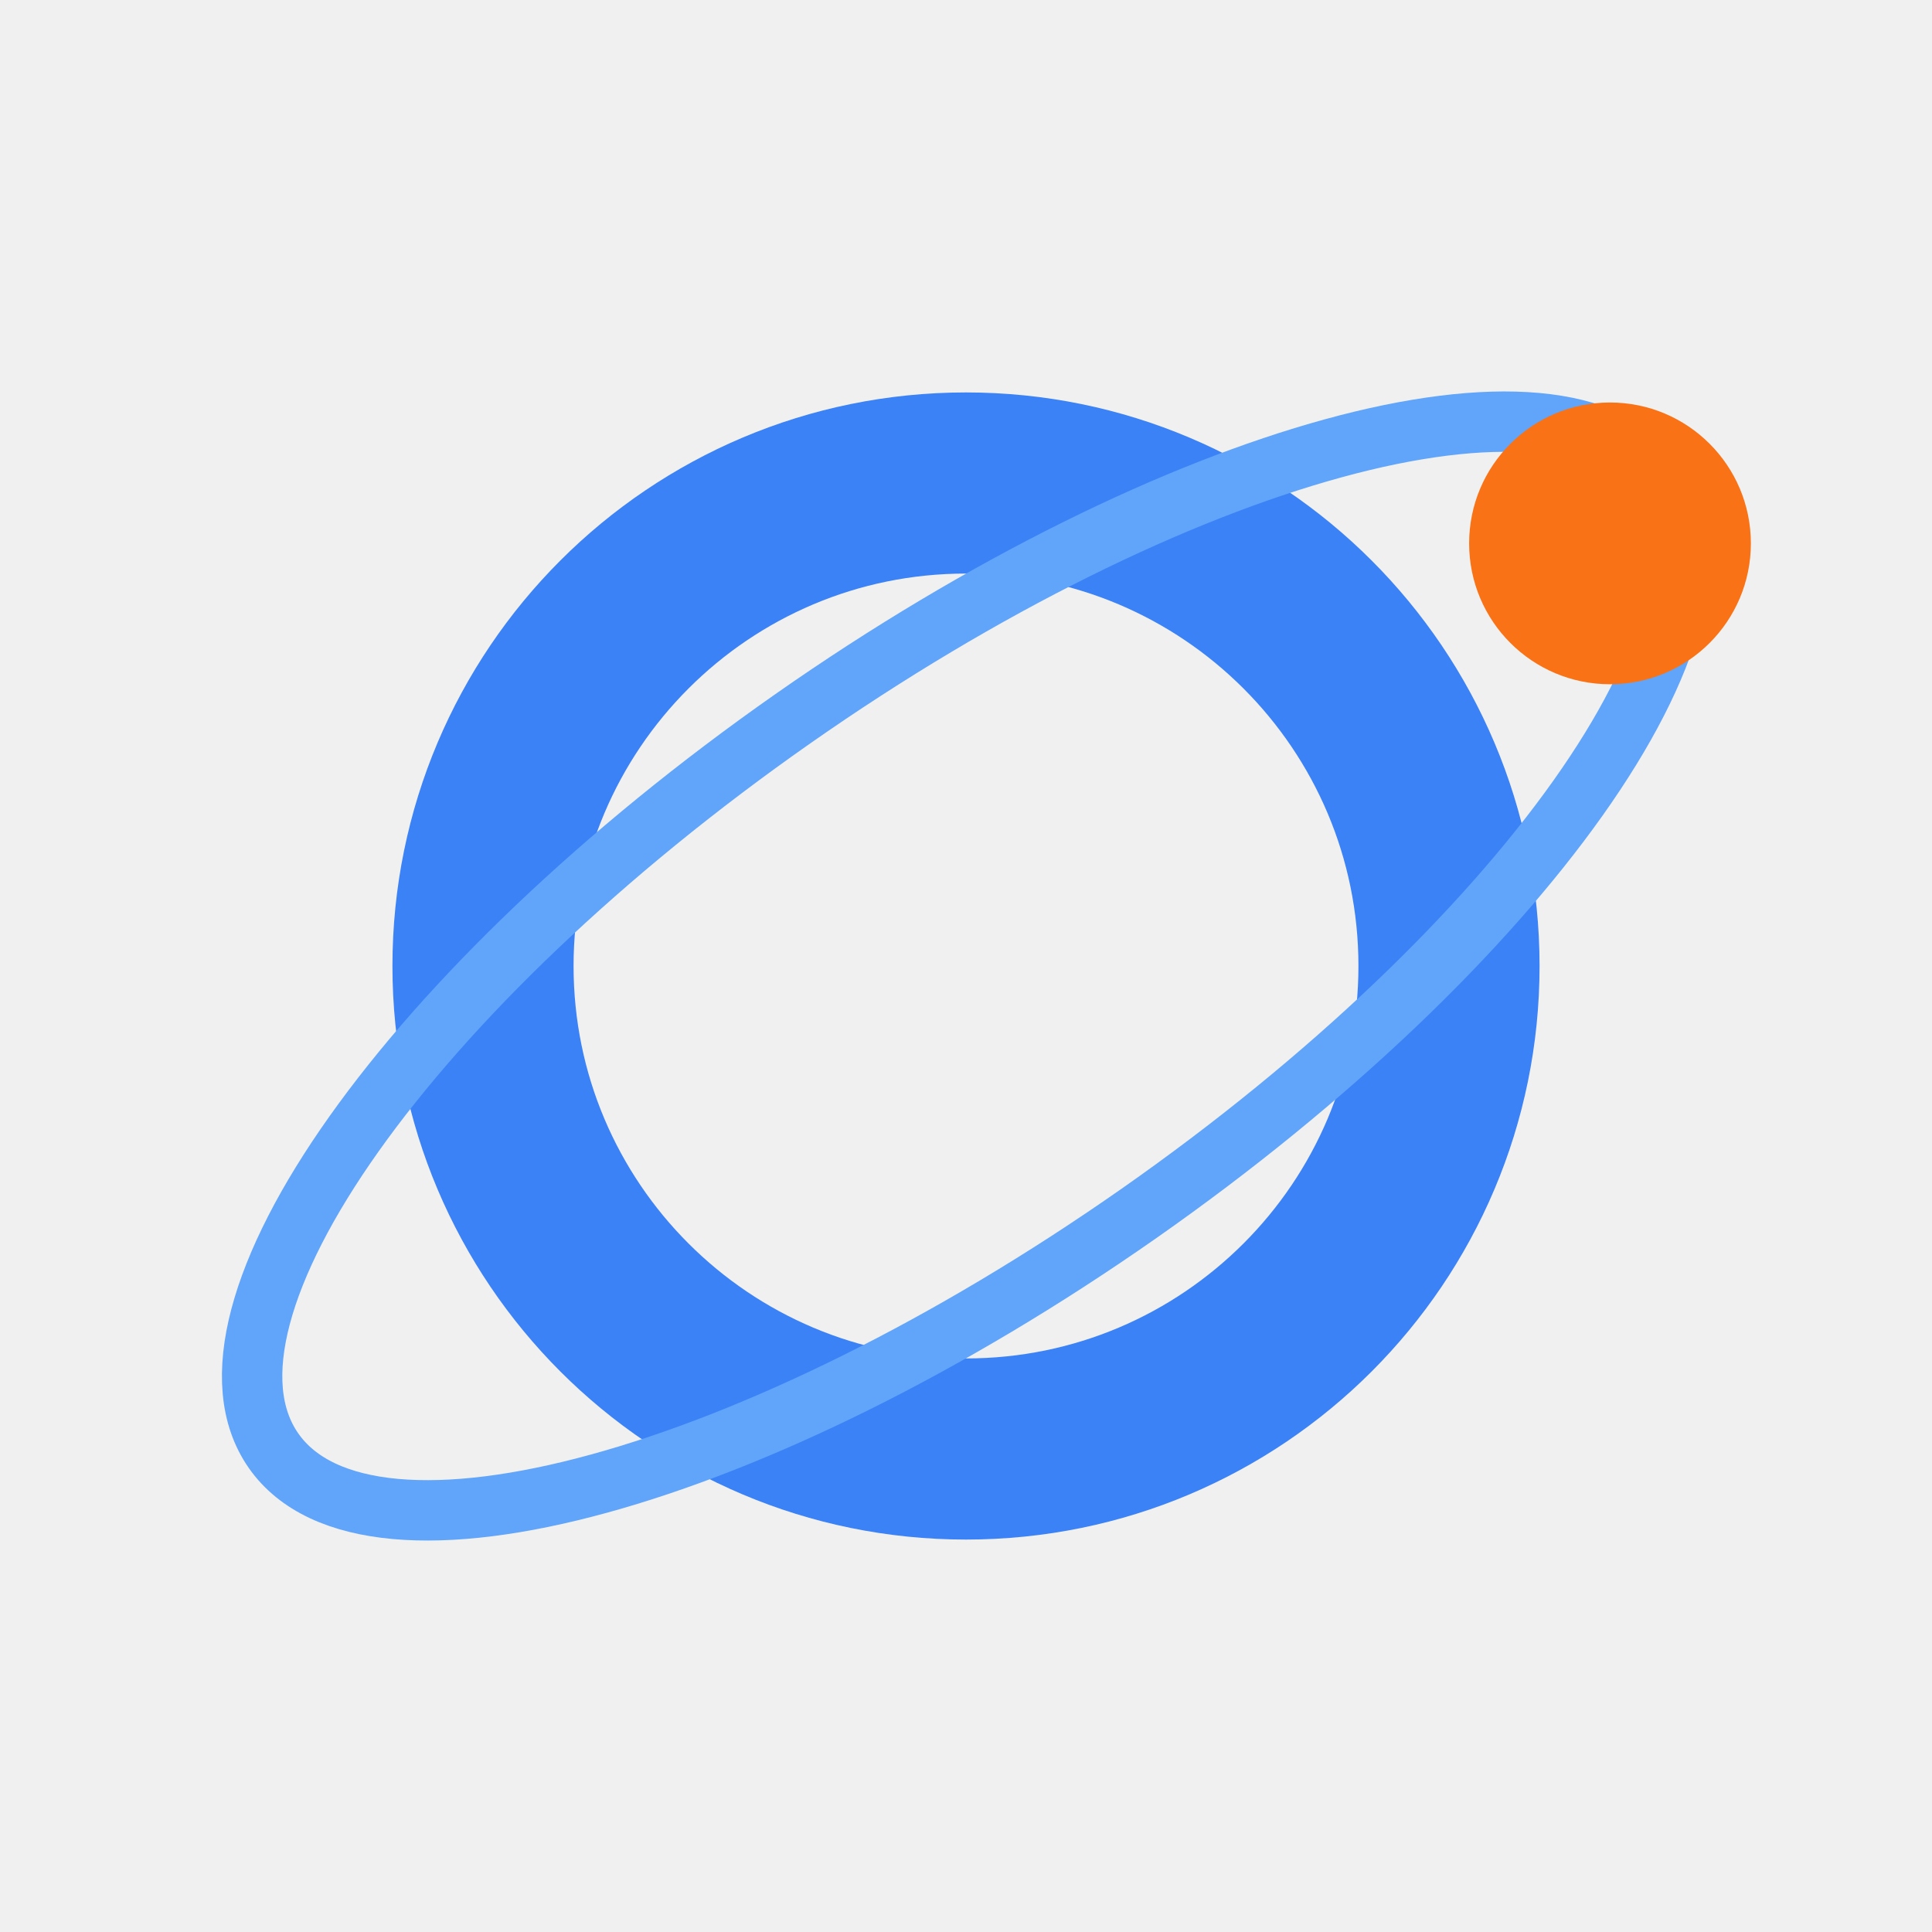
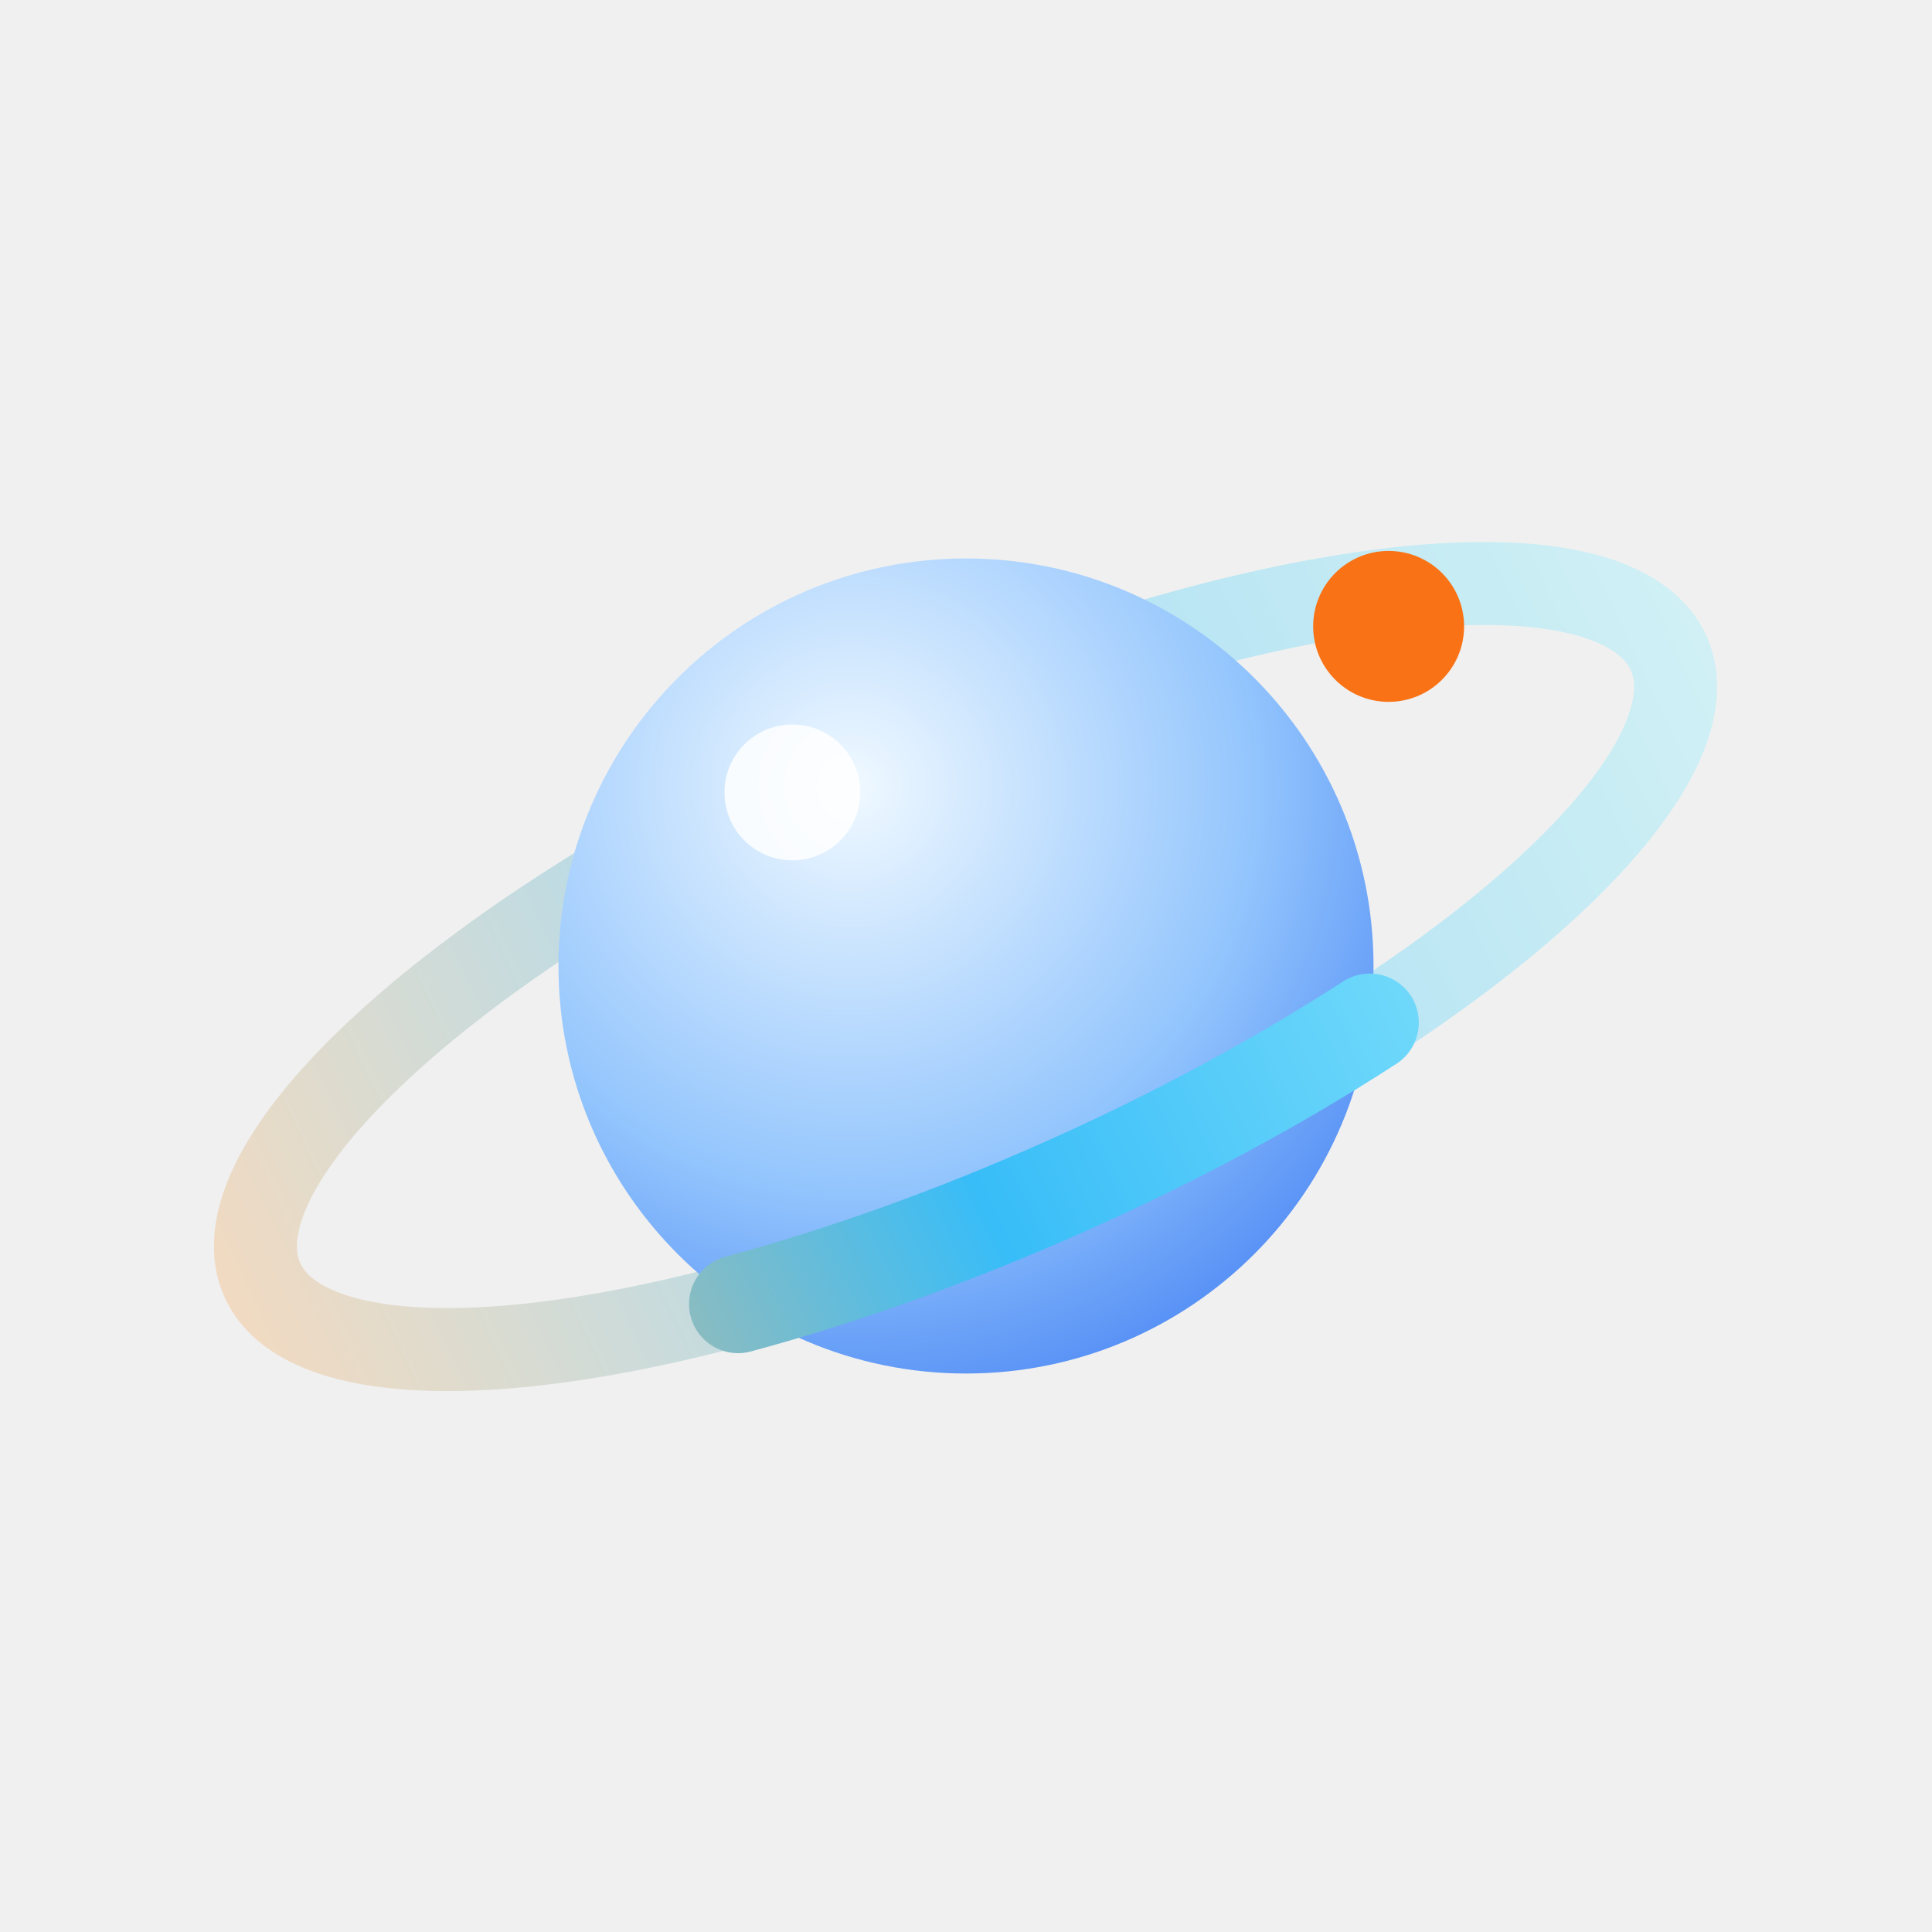
- <svg xmlns="http://www.w3.org/2000/svg" width="96" height="96" viewBox="0 0 96 96" role="img" aria-labelledby="title">
-   <circle cx="48" cy="48" r="24" fill="none" stroke="#3b82f6" stroke-width="9" />
-   <ellipse cx="48" cy="48" rx="42" ry="15" transform="rotate(-35 48 48)" fill="none" stroke="#60a5fa" stroke-width="3" />
-   <circle cx="80" cy="27" r="7" fill="#f97316" />
+ <svg xmlns="http://www.w3.org/2000/svg" width="256" height="256" viewBox="0 0 256 256" role="img" aria-labelledby="title">
+   <defs>
+     <radialGradient id="readme-planet" cx=".36" cy=".28" r=".95">
+       <stop offset="0" stop-color="#f0f9ff" />
+       <stop offset=".52" stop-color="#93c5fd" />
+       <stop offset="1" stop-color="#2f6ef0" />
+     </radialGradient>
+     <radialGradient id="readme-planet-shade" cx=".34" cy=".3" r="1">
+       <stop offset="0" stop-color="#172554" stop-opacity="0" />
+       <stop offset=".78" stop-color="#172554" stop-opacity="0" />
+       <stop offset="1" stop-color="#172554" stop-opacity=".3" />
+     </radialGradient>
+     <linearGradient id="readme-ring" x1="26" y1="176" x2="230" y2="80" gradientUnits="userSpaceOnUse">
+       <stop offset="0" stop-color="#fdba74" />
+       <stop offset=".45" stop-color="#38bdf8" />
+       <stop offset="1" stop-color="#a5f3fc" />
+     </linearGradient>
+   </defs>
+   <path d="M 181.5 135.5 A 102 32 -24 1 0 97.8 172.8" fill="none" stroke="url(#readme-ring)" stroke-width="11" opacity=".4" />
+   <circle cx="128" cy="128" r="54" fill="url(#readme-planet)" />
+   <circle cx="128" cy="128" r="54" fill="url(#readme-planet-shade)" />
+   <circle cx="105" cy="105" r="9" fill="#ffffff" opacity=".85" />
+   <path d="M 181.5 135.5 A 102 32 -24 0 1 97.8 172.8" fill="none" stroke="url(#readme-ring)" stroke-width="13" stroke-linecap="round" />
+   <circle cx="184" cy="83" r="10" fill="#f97316" />
</svg>
